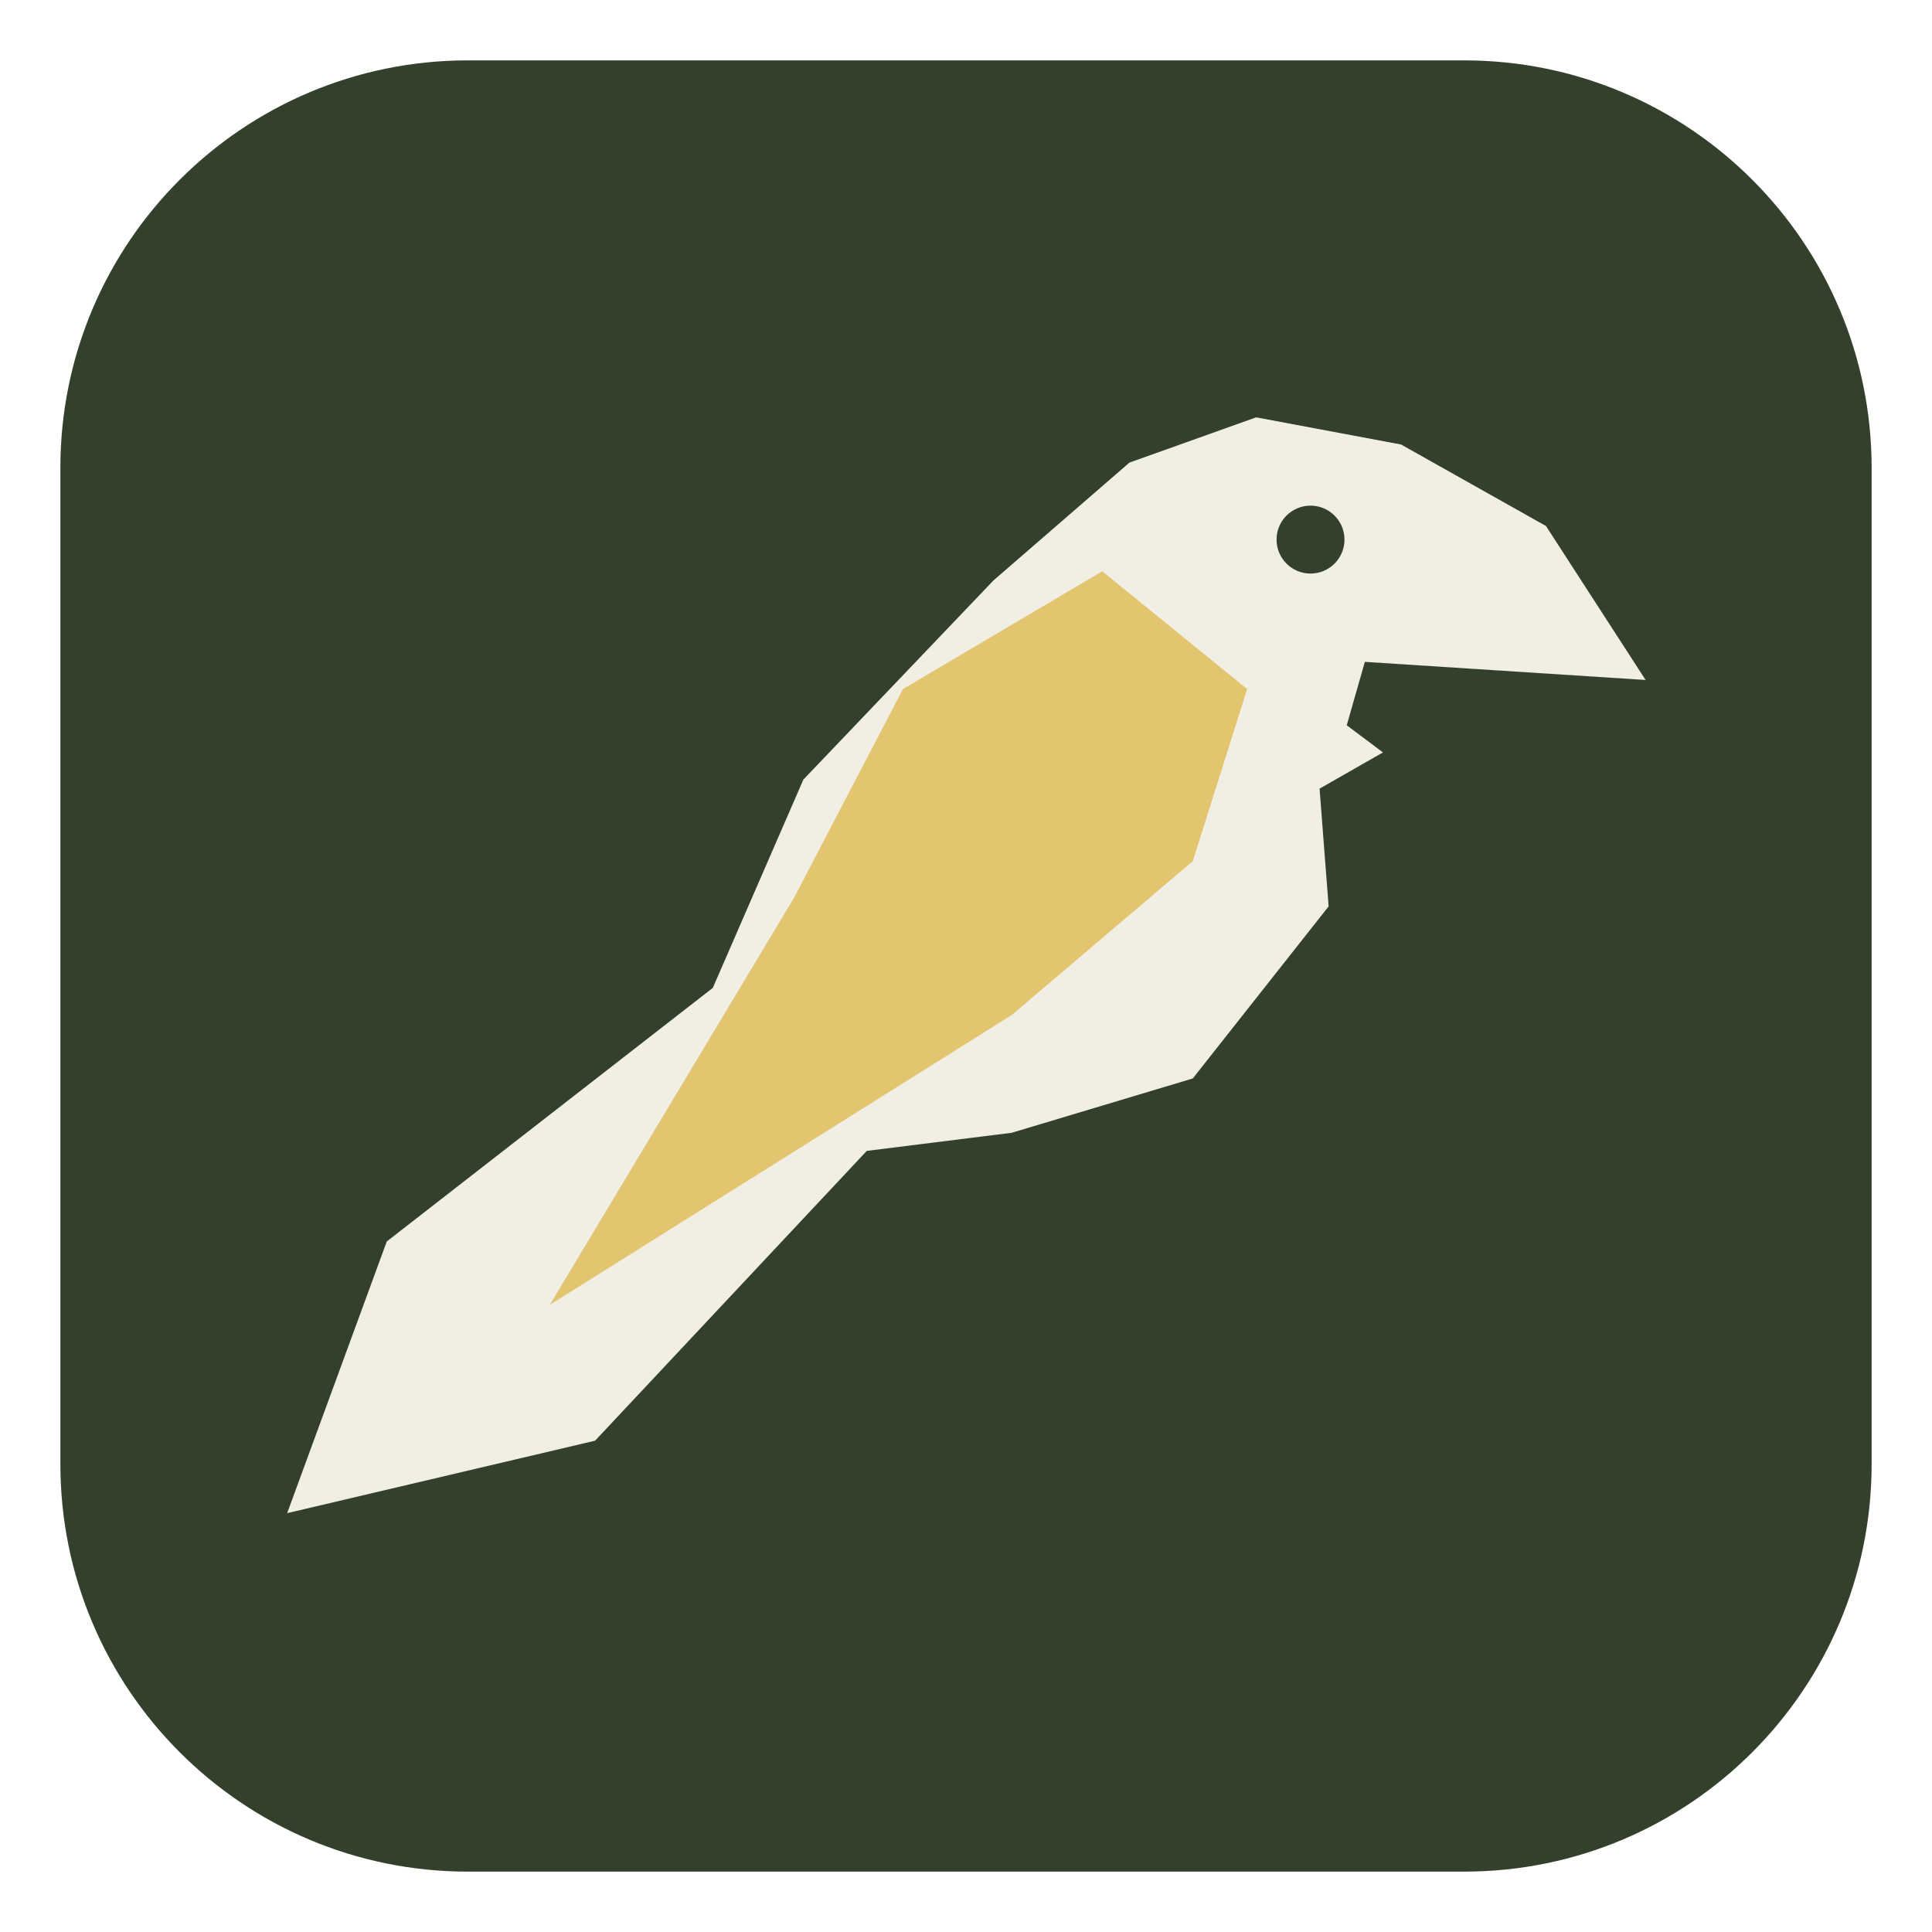
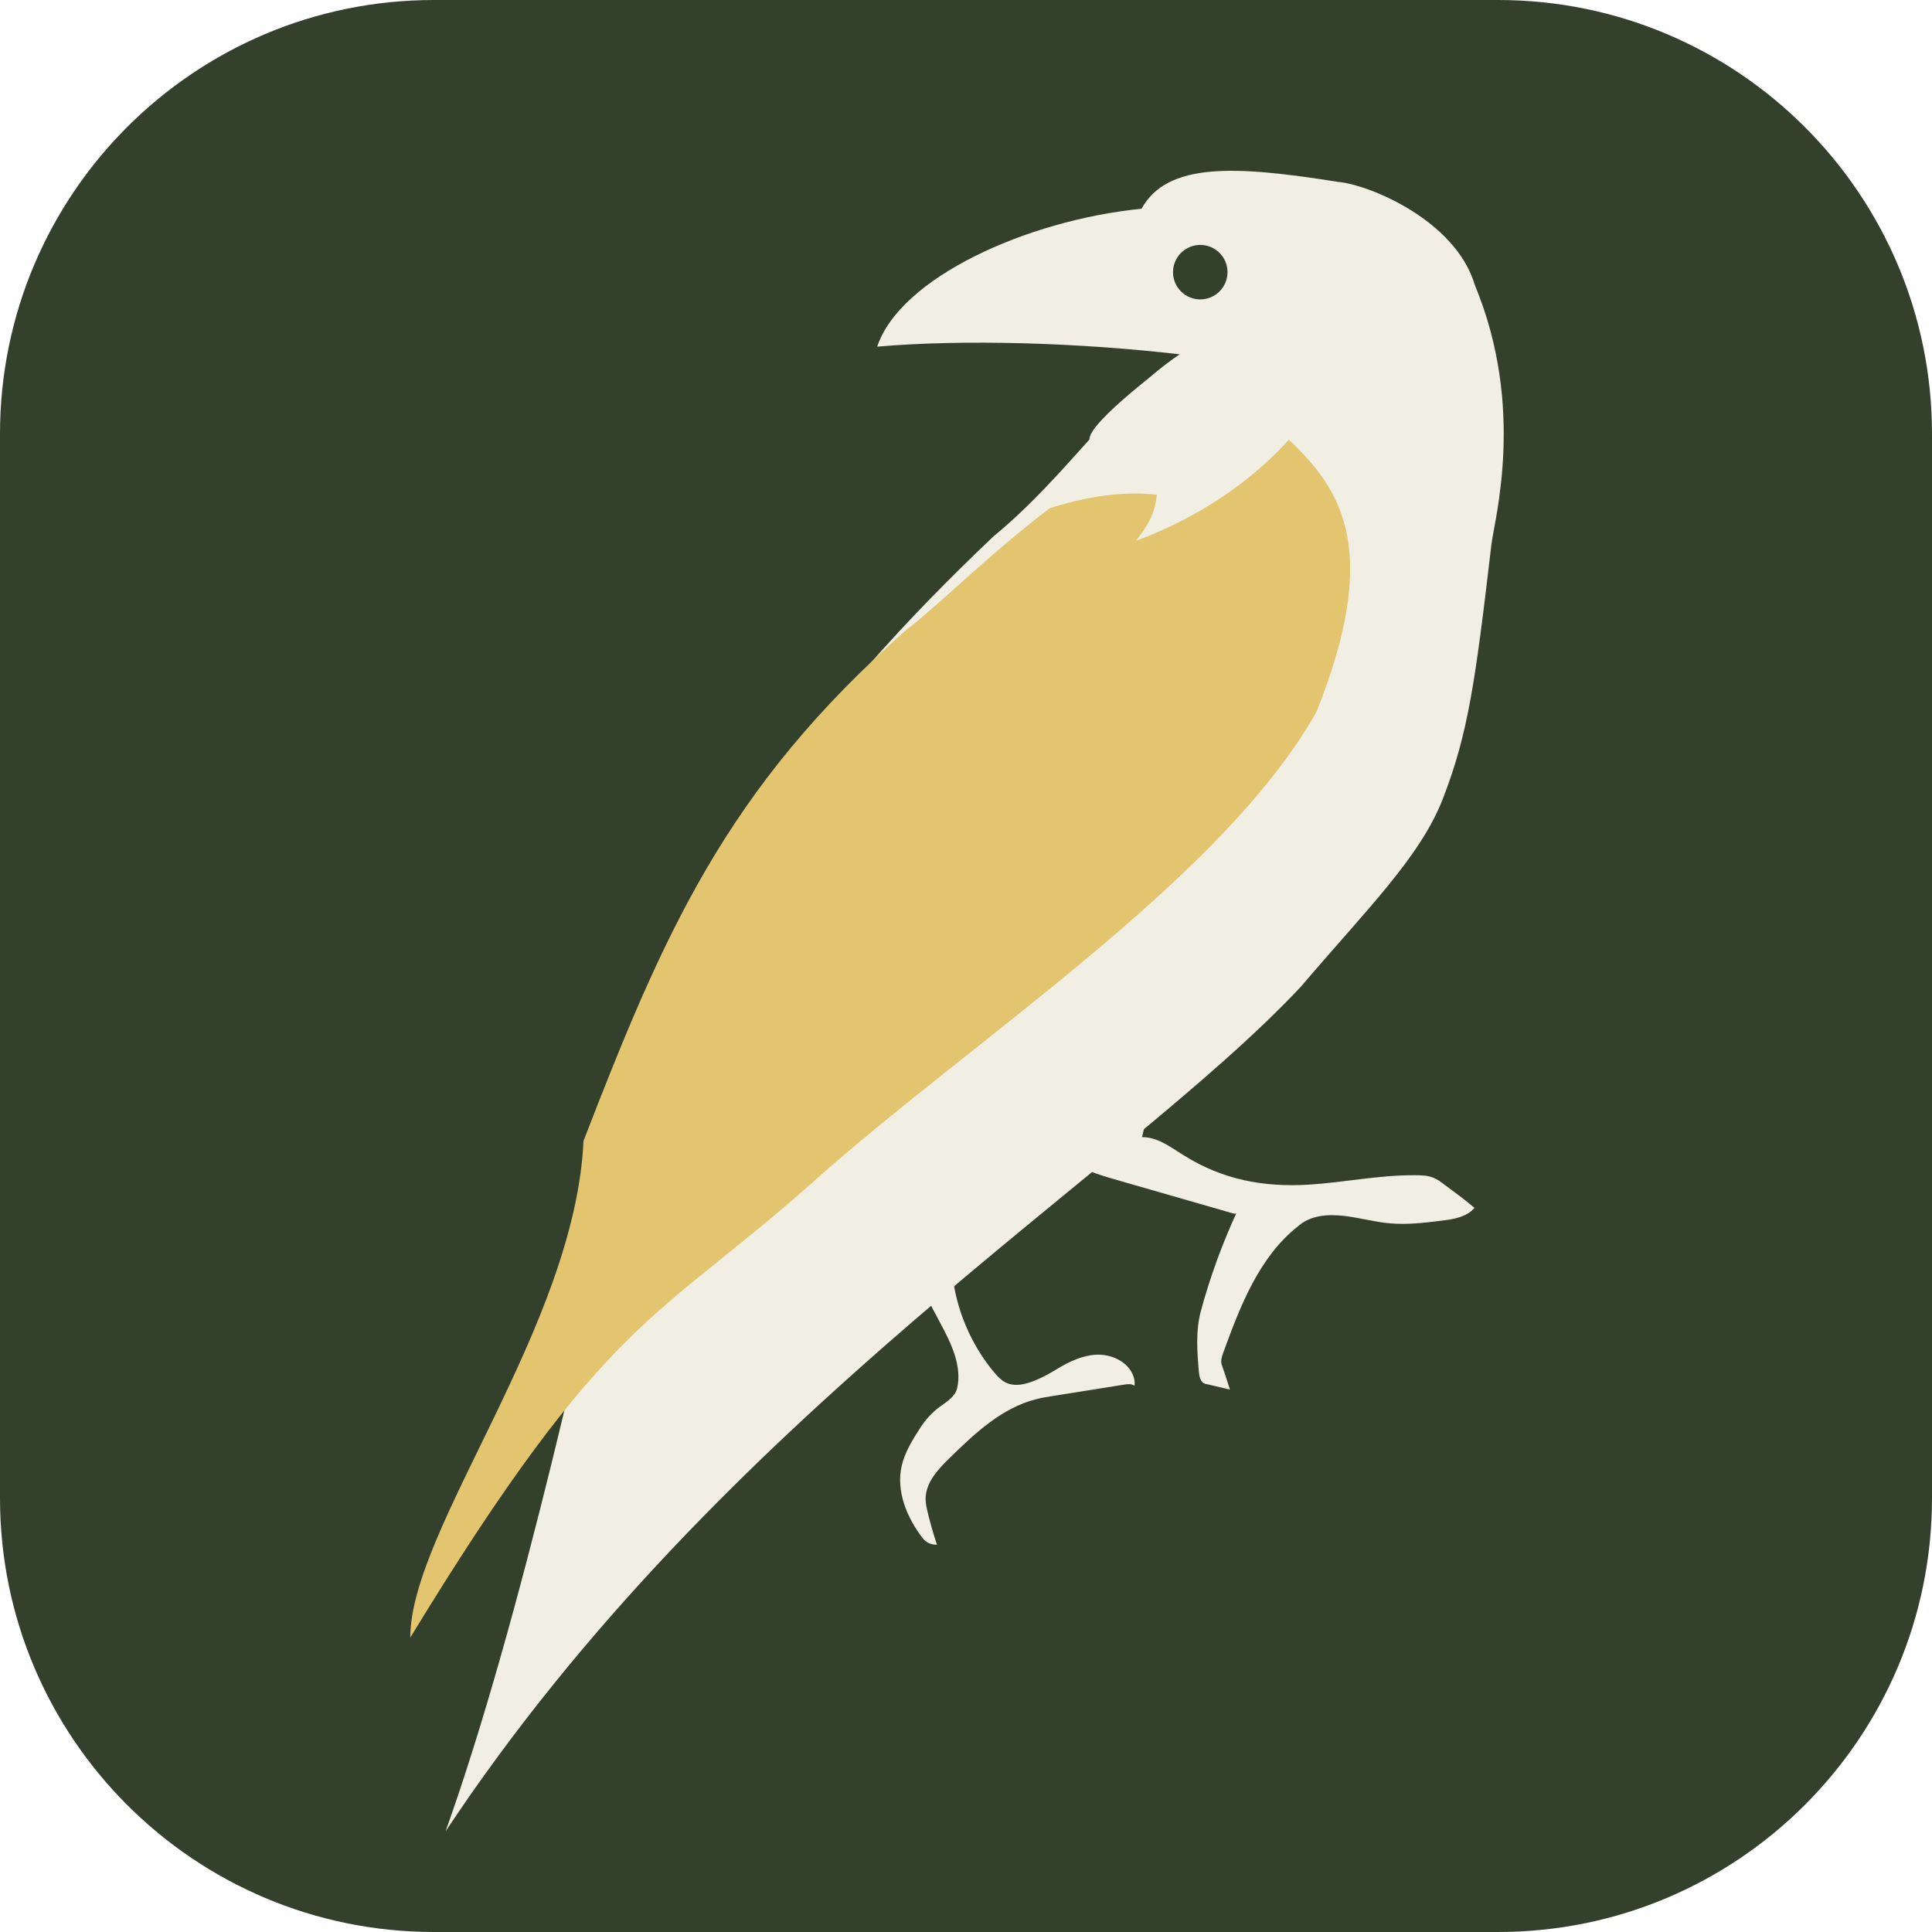
<svg xmlns="http://www.w3.org/2000/svg" viewBox="0 0 1024 1024">
-   <rect x="32" y="32" width="960" height="960" rx="216" fill="#33412c" />
-   <g transform="translate(109 82) scale(24)">
-     <path d="M31.8 11.6 25.6 11.2 25.2 12.6 26 13.2 24.6 14 24.8 16.6 21.8 20.4 17.8 21.6 14.6 22 8.6 28.4 1.8 30 4 24 11.2 18.4 13.2 13.8 17.4 9.4 20.4 6.8 23.2 5.8 26.4 6.4 29.6 8.2Z" fill="#f1eee3" />
-     <path d="M15.4 11.8 19.8 9.2 23 11.8 21.8 15.6 17.8 19 7.6 25.4 13 16.4Z" fill="#e3c46f" />
-     <circle cx="24.4" cy="8.5" r="0.75" fill="#33412c" />
+   <rect width="1024" height="1024" rx="230" fill="#33412c" />
+   <g transform="translate(151.8 -101.2) scale(2.256)">
+     <path d="M138.8,126.3c5.4-16.2,35.1-29.7,62.1-32.4c6.1-11,22.1-10.1,45.6-6.4c0.2,0,0.4,0.1,0.6,0.1 c7.2,0.6,27.6,9,32.1,24.2c12,28.9,4.6,55.1,3.9,61c-3.8,32.5-5.5,44.5-11.4,59.7c-5.3,13.7-17.9,26-33.3,44.1 c-40.7,43.6-136,100.5-201,198.5C54.5,427.3,72,350,82,300c13-50,42-89.2,84.2-129.2c17.2-14.1,28.9-33,43.7-42.7 C186.5,125.4,159.5,124.5,138.8,126.3z" fill="#f1eee3" />
+     <path d="M217.5,142.1c-35,14-58.1,40.2-71.8,50.7c-42.5,37.3-57.2,71.8-75.9,120.1c-2,43.6-40.7,91.2-40.7,116.7 c46.4-76.2,58-74.4,94.9-107.3c37.1-33.1,95.9-70.9,118-110.2c15.1-37.7,5.9-51.8-5.4-62.9C231.2,143.9,222.2,139.7,217.5,142.1z" fill="#e3c46f" />
+     <path d="M209.9,128.1c-7.6,5.6-26.3,20.2-19.9,21c-1.9,5.5-6.2,10.4-10.8,15.2c9.1-2.9,17.7-4.1,25.3-3.2 c-0.4,3.9-1.7,6.8-4.9,10.8c16.1-5.9,31.2-16.4,40.8-29.8C245.9,131.7,218,134.4,209.9,128.1" fill="#f1eee3" />
+     <circle cx="214.7" cy="108.8" r="6.4" fill="#33412c" />
  </g>
+   <path d="M604.1,535c6.4,21.9,6.8,45.6,1.2,67.7c5.4-0.1,10.5,2.4,15.1,5.2c2.4,1.5,4.7,3,7.1,4.5 c20.6,12.9,42.2,16.9,66,15.5c19.4-1.2,37-5.1,56-5c3.3,0,6.8,0,9.9,1.2c2.3,0.9,4.3,2.3,6.2,3.8c5.5,4.1,11,8.1,15.9,12.3 c-4.1,4.9-11.1,6-17.5,6.8c-9,1.1-18.1,2.2-27.2,1.4c-8.4-0.7-16.5-3.1-24.9-4s-17.3-0.3-24,5.6c-20.6,16.3-30.6,42.3-39.6,67.1 c-0.7,2-1.4,4.1-0.8,6.1c1.5,4.4,3,8.8,4.4,13.3c-4.3-1-8.6-2-12.9-3c-2.7-0.6-3.4-4-3.6-6.7c-0.9-10.5-1.7-21.3,1-31.6 c4.9-18.2,11.4-36,19.3-53.1c0.7,0.8-1,1.4-1.9,1.1c-19.9-5.7-39.9-11.5-59.8-17.2c-5.9-1.7-11.9-3.4-17.6-5.7 c-17.8-6.9-33.6-19-45-34.3c-0.8-1.1-1.6-2.2-1.8-3.5c-0.3-1.4,0.2-2.9,0.6-4.3c3.6-11.1,7.2-22.3,9.5-33.7c0,0.2,0,0.3-1,1.5 c-1,2.1-2.8,3.8-4.9,4.7" fill="#f1eee3" />
+   <path d="M531.2,612.3c-1.7,10.9-5.9,21.4-12.4,30.3c-2.4,3.3-5,6.4-7.3,9.7c-3,4.5-5.4,9.5-6.3,14.8 c-0.8,5.1-0.3,10.3,0.6,15.3c3.1,16.6,10.5,32.3,21.3,45.2c1.7,2,3.5,3.9,5.8,5.1c5.1,2.6,11.3,0.9,16.6-1.4 c3.7-1.6,7.2-3.5,10.6-5.6c6.5-4,13.7-7.4,21.3-7.7c7.6-0.2,15.8,3.4,18.9,10.4c0.9,1.9,1.3,4,1,6.1c-1.6-1.2-3.7-0.9-5.6-0.6 c-12.6,2-25.1,4-37.7,6c-3,0.5-5.9,0.9-8.8,1.7c-18,4.5-32.3,17.9-45.6,30.9c-6.3,6.1-13.1,13.3-13,22.1c0,2.2,0.5,4.4,1,6.6 c1.4,5.9,3.1,11.8,5,17.5c-2.9,0.2-5.9-1.2-7.6-3.5c-8.4-10.9-14.1-24.9-11.1-38.2c1.7-7.4,5.8-13.9,9.9-20.3 c2.8-4.3,6.3-8.2,10.5-11.2c3.6-2.7,8-5.3,9-9.7c2.7-11.9-3.2-23.9-9-34.7c-9.7-18.2-19.4-36.5-29.5-55.3c0.6-6.1,3.2-11.7,5.8-17.2 c2.1-4.4,4.1-8.8,6.2-13.2c2.1-4.4,7.1-6.6,11.9-7.6c5.4-1.1,11.1-0.9,16.5,0.4c2.7,0.6,5.3,1.6,8,2.2 C522.2,611.6,527.4,611.4,531.2,612.3z" fill="#f1eee3" />
</svg>
